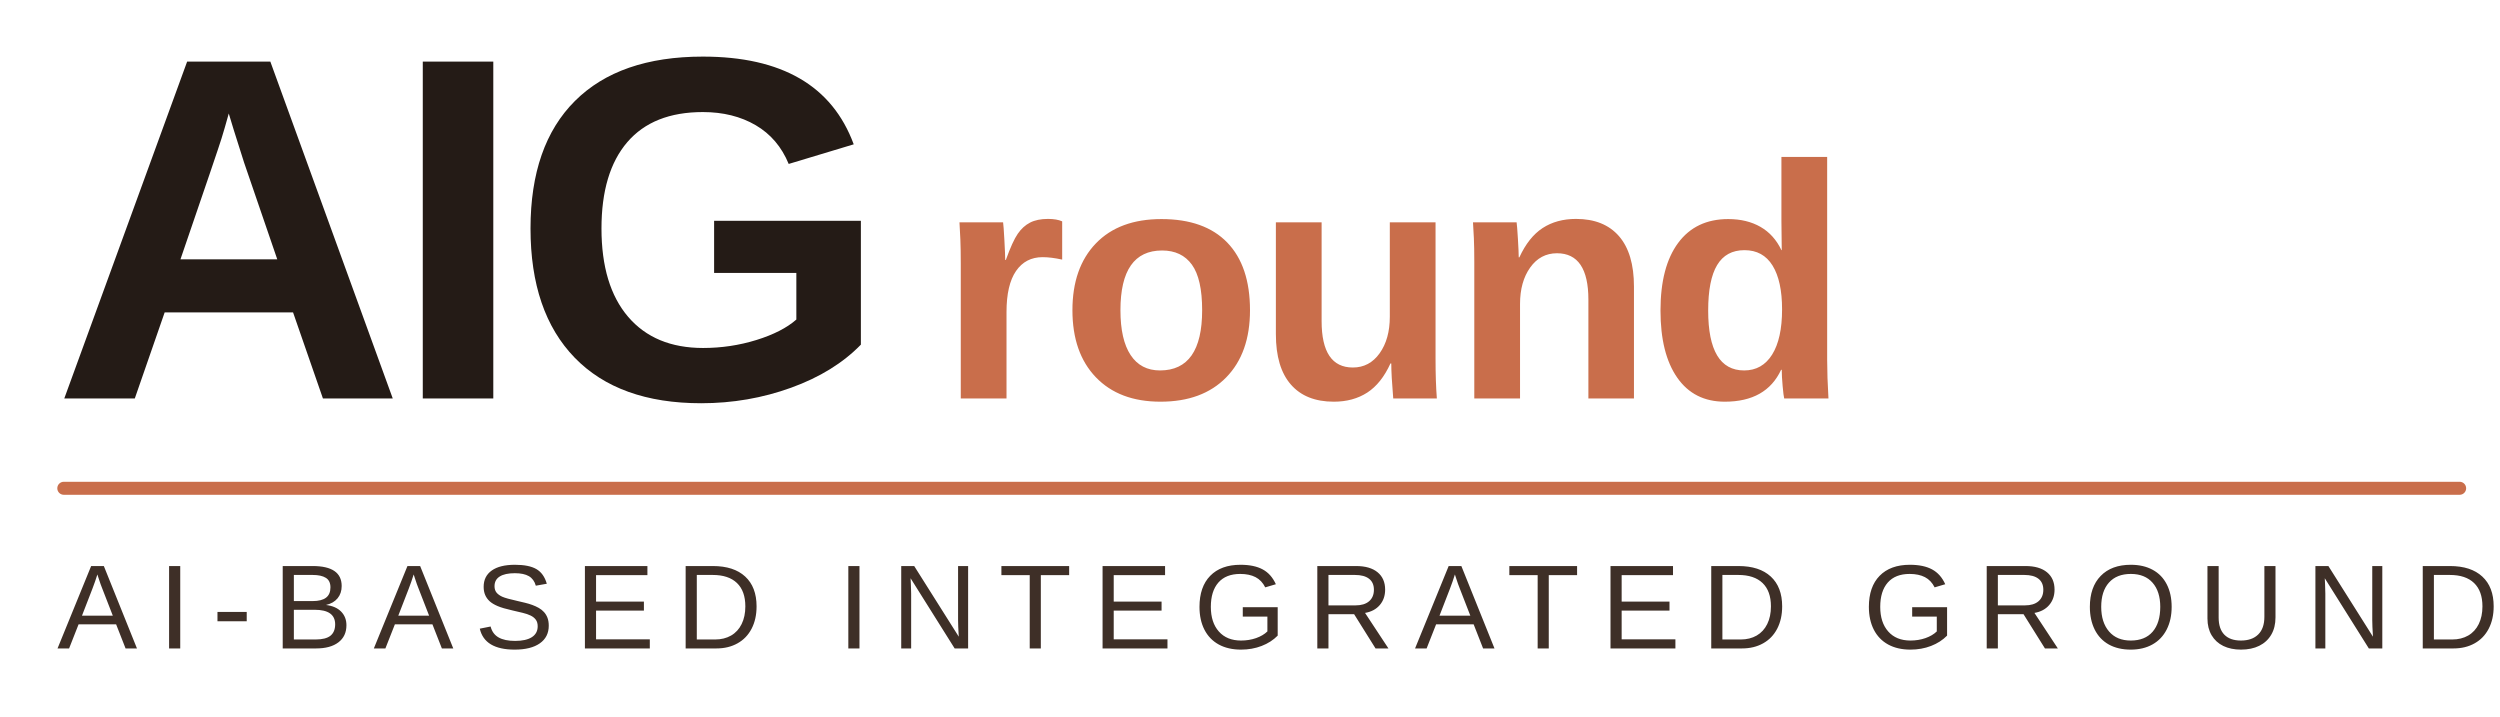
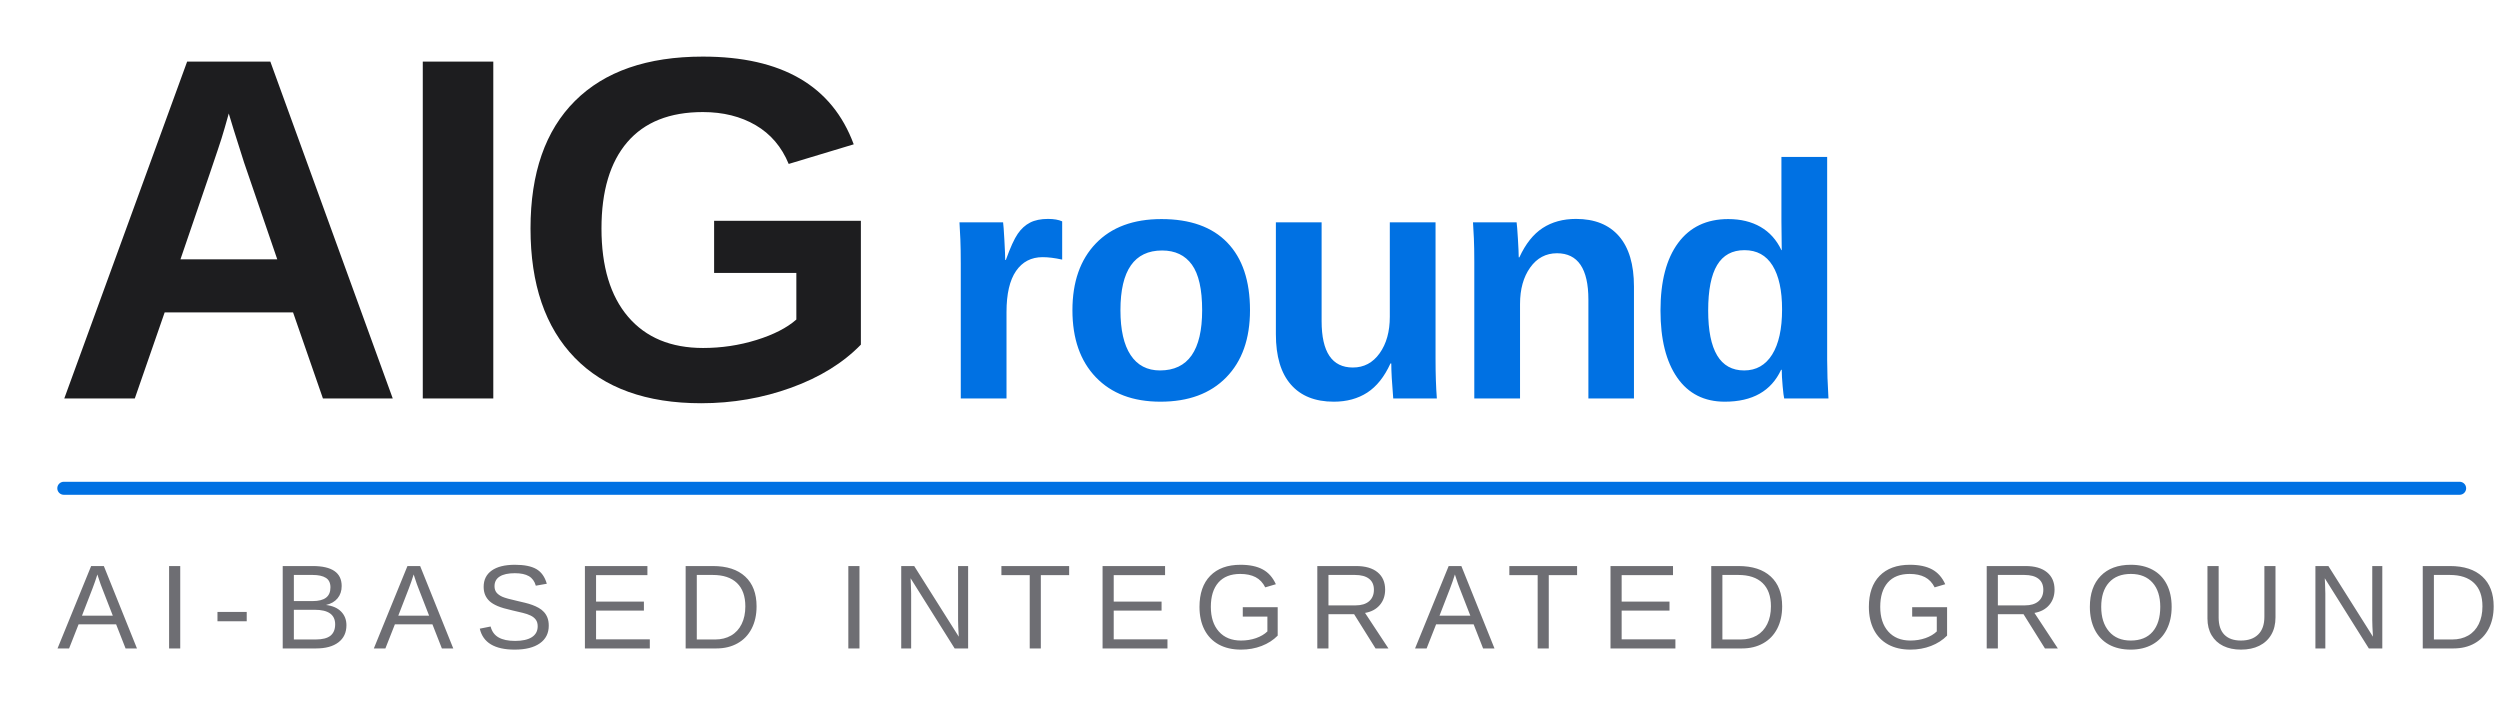
<svg xmlns="http://www.w3.org/2000/svg" width="960" height="275" viewBox="110 65 960 275" fill="none">
-   <text x="130" y="218" fill="#241B16" font-size="188" font-weight="800" font-family="'Segoe UI', Arial, sans-serif" letter-spacing="-6">AIG</text>
-   <text x="470" y="218" fill="#C96E4B" font-size="128" font-weight="600" font-family="'Segoe UI', Arial, sans-serif" letter-spacing="-3">round</text>
-   <rect x="132" y="250" width="925" height="5" rx="2.5" fill="#C96E4B" />
-   <text x="132" y="314" fill="#3E2F27" font-size="46" font-weight="500" font-family="'Segoe UI', Arial, sans-serif" letter-spacing="8">AI-BASED INTEGRATED GROUND</text>
+   <text x="130" y="218" fill="#1d1d1f" font-size="188" font-weight="800" font-family="'Segoe UI', Arial, sans-serif" letter-spacing="-6">AIG</text>
+   <text x="470" y="218" fill="#0071e3" font-size="128" font-weight="600" font-family="'Segoe UI', Arial, sans-serif" letter-spacing="-3">round</text>
+   <rect x="132" y="250" width="925" height="5" rx="2.5" fill="#0071e3" />
+   <text x="132" y="314" fill="#6e6e73" font-size="46" font-weight="500" font-family="'Segoe UI', Arial, sans-serif" letter-spacing="8">AI-BASED INTEGRATED GROUND</text>
</svg>
